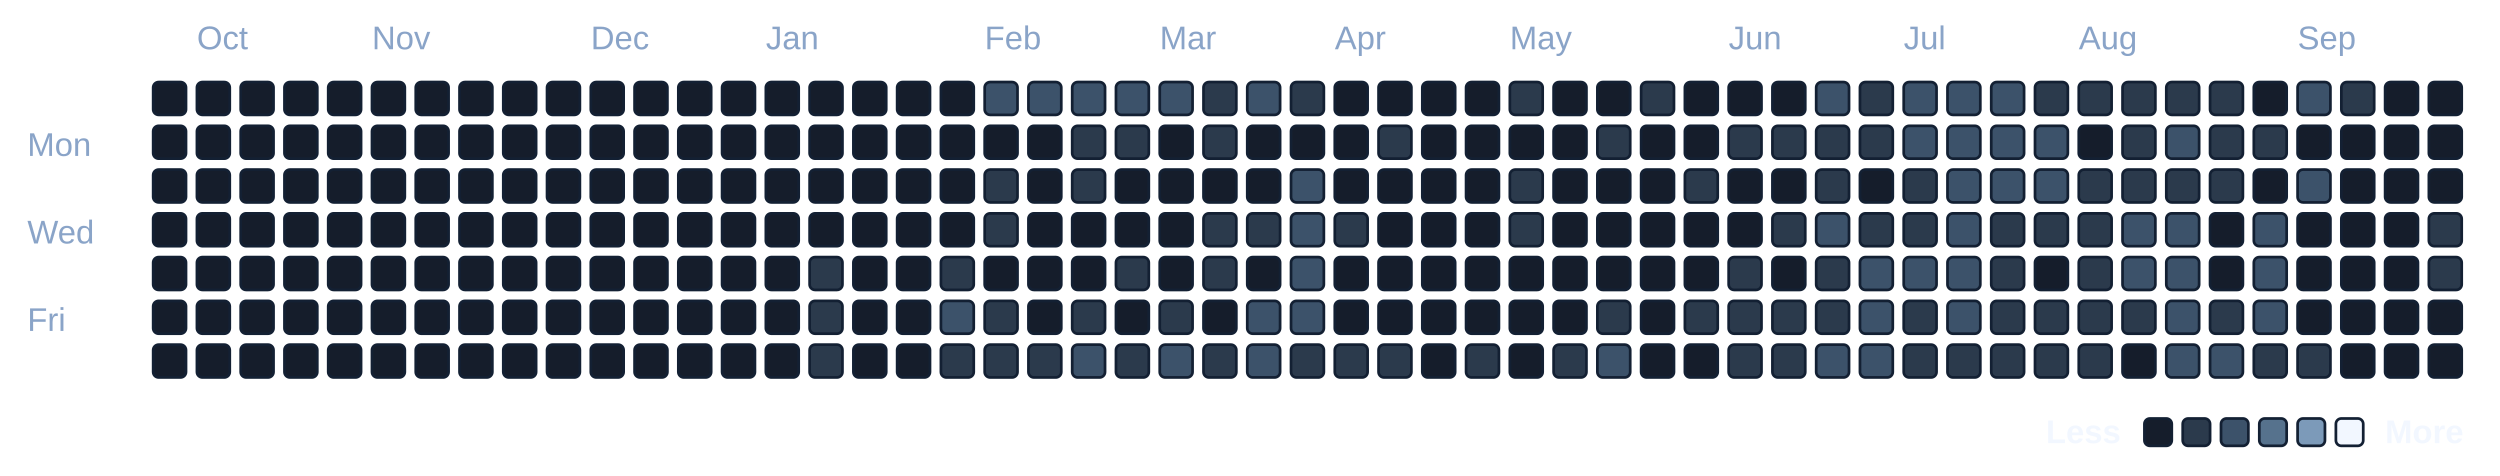
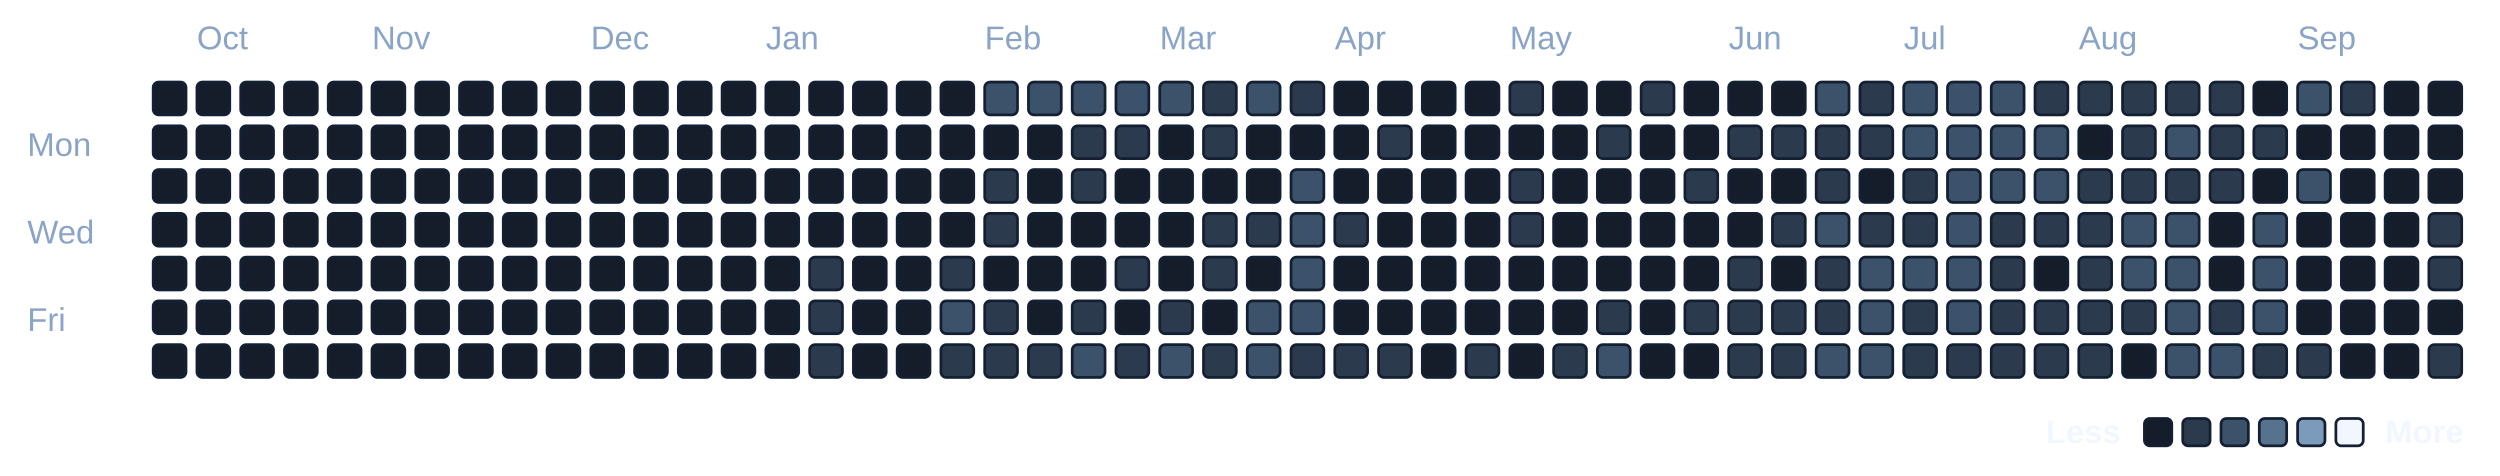
<svg xmlns="http://www.w3.org/2000/svg" baseProfile="tiny" height="174" version="1.2" width="914">
  <defs />
  <text fill="#8AA4C8" font-family="Segoe UI, Arial, sans-serif" font-size="12px" x="72" y="18">Oct</text>
  <text fill="#8AA4C8" font-family="Segoe UI, Arial, sans-serif" font-size="12px" x="136" y="18">Nov</text>
  <text fill="#8AA4C8" font-family="Segoe UI, Arial, sans-serif" font-size="12px" x="216" y="18">Dec</text>
  <text fill="#8AA4C8" font-family="Segoe UI, Arial, sans-serif" font-size="12px" x="280" y="18">Jan</text>
  <text fill="#8AA4C8" font-family="Segoe UI, Arial, sans-serif" font-size="12px" x="360" y="18">Feb</text>
  <text fill="#8AA4C8" font-family="Segoe UI, Arial, sans-serif" font-size="12px" x="424" y="18">Mar</text>
  <text fill="#8AA4C8" font-family="Segoe UI, Arial, sans-serif" font-size="12px" x="488" y="18">Apr</text>
  <text fill="#8AA4C8" font-family="Segoe UI, Arial, sans-serif" font-size="12px" x="552" y="18">May</text>
  <text fill="#8AA4C8" font-family="Segoe UI, Arial, sans-serif" font-size="12px" x="632" y="18">Jun</text>
  <text fill="#8AA4C8" font-family="Segoe UI, Arial, sans-serif" font-size="12px" x="696" y="18">Jul</text>
  <text fill="#8AA4C8" font-family="Segoe UI, Arial, sans-serif" font-size="12px" x="760" y="18">Aug</text>
  <text fill="#8AA4C8" font-family="Segoe UI, Arial, sans-serif" font-size="12px" x="840" y="18">Sep</text>
  <text fill="#8AA4C8" font-family="Segoe UI, Arial, sans-serif" font-size="12px" x="10" y="57">Mon</text>
  <text fill="#8AA4C8" font-family="Segoe UI, Arial, sans-serif" font-size="12px" x="10" y="89">Wed</text>
  <text fill="#8AA4C8" font-family="Segoe UI, Arial, sans-serif" font-size="12px" x="10" y="121">Fri</text>
  <rect fill="#151D2B" height="12" rx="2" ry="2" stroke="#132033" stroke-width="1" width="12" x="56" y="30" />
  <rect fill="#151D2B" height="12" rx="2" ry="2" stroke="#132033" stroke-width="1" width="12" x="56" y="46" />
  <rect fill="#151D2B" height="12" rx="2" ry="2" stroke="#132033" stroke-width="1" width="12" x="56" y="62" />
  <rect fill="#151D2B" height="12" rx="2" ry="2" stroke="#132033" stroke-width="1" width="12" x="56" y="78" />
  <rect fill="#151D2B" height="12" rx="2" ry="2" stroke="#132033" stroke-width="1" width="12" x="56" y="94" />
  <rect fill="#151D2B" height="12" rx="2" ry="2" stroke="#132033" stroke-width="1" width="12" x="56" y="110" />
  <rect fill="#151D2B" height="12" rx="2" ry="2" stroke="#132033" stroke-width="1" width="12" x="56" y="126" />
  <rect fill="#151D2B" height="12" rx="2" ry="2" stroke="#132033" stroke-width="1" width="12" x="72" y="30" />
  <rect fill="#151D2B" height="12" rx="2" ry="2" stroke="#132033" stroke-width="1" width="12" x="72" y="46" />
  <rect fill="#151D2B" height="12" rx="2" ry="2" stroke="#132033" stroke-width="1" width="12" x="72" y="62" />
  <rect fill="#151D2B" height="12" rx="2" ry="2" stroke="#132033" stroke-width="1" width="12" x="72" y="78" />
  <rect fill="#151D2B" height="12" rx="2" ry="2" stroke="#132033" stroke-width="1" width="12" x="72" y="94" />
  <rect fill="#151D2B" height="12" rx="2" ry="2" stroke="#132033" stroke-width="1" width="12" x="72" y="110" />
  <rect fill="#151D2B" height="12" rx="2" ry="2" stroke="#132033" stroke-width="1" width="12" x="72" y="126" />
  <rect fill="#151D2B" height="12" rx="2" ry="2" stroke="#132033" stroke-width="1" width="12" x="88" y="30" />
  <rect fill="#151D2B" height="12" rx="2" ry="2" stroke="#132033" stroke-width="1" width="12" x="88" y="46" />
  <rect fill="#151D2B" height="12" rx="2" ry="2" stroke="#132033" stroke-width="1" width="12" x="88" y="62" />
  <rect fill="#151D2B" height="12" rx="2" ry="2" stroke="#132033" stroke-width="1" width="12" x="88" y="78" />
  <rect fill="#151D2B" height="12" rx="2" ry="2" stroke="#132033" stroke-width="1" width="12" x="88" y="94" />
  <rect fill="#151D2B" height="12" rx="2" ry="2" stroke="#132033" stroke-width="1" width="12" x="88" y="110" />
  <rect fill="#151D2B" height="12" rx="2" ry="2" stroke="#132033" stroke-width="1" width="12" x="88" y="126" />
  <rect fill="#151D2B" height="12" rx="2" ry="2" stroke="#132033" stroke-width="1" width="12" x="104" y="30" />
  <rect fill="#151D2B" height="12" rx="2" ry="2" stroke="#132033" stroke-width="1" width="12" x="104" y="46" />
  <rect fill="#151D2B" height="12" rx="2" ry="2" stroke="#132033" stroke-width="1" width="12" x="104" y="62" />
  <rect fill="#151D2B" height="12" rx="2" ry="2" stroke="#132033" stroke-width="1" width="12" x="104" y="78" />
  <rect fill="#151D2B" height="12" rx="2" ry="2" stroke="#132033" stroke-width="1" width="12" x="104" y="94" />
  <rect fill="#151D2B" height="12" rx="2" ry="2" stroke="#132033" stroke-width="1" width="12" x="104" y="110" />
  <rect fill="#151D2B" height="12" rx="2" ry="2" stroke="#132033" stroke-width="1" width="12" x="104" y="126" />
  <rect fill="#151D2B" height="12" rx="2" ry="2" stroke="#132033" stroke-width="1" width="12" x="120" y="30" />
  <rect fill="#151D2B" height="12" rx="2" ry="2" stroke="#132033" stroke-width="1" width="12" x="120" y="46" />
  <rect fill="#151D2B" height="12" rx="2" ry="2" stroke="#132033" stroke-width="1" width="12" x="120" y="62" />
  <rect fill="#151D2B" height="12" rx="2" ry="2" stroke="#132033" stroke-width="1" width="12" x="120" y="78" />
  <rect fill="#151D2B" height="12" rx="2" ry="2" stroke="#132033" stroke-width="1" width="12" x="120" y="94" />
  <rect fill="#151D2B" height="12" rx="2" ry="2" stroke="#132033" stroke-width="1" width="12" x="120" y="110" />
  <rect fill="#151D2B" height="12" rx="2" ry="2" stroke="#132033" stroke-width="1" width="12" x="120" y="126" />
  <rect fill="#151D2B" height="12" rx="2" ry="2" stroke="#132033" stroke-width="1" width="12" x="136" y="30" />
  <rect fill="#151D2B" height="12" rx="2" ry="2" stroke="#132033" stroke-width="1" width="12" x="136" y="46" />
  <rect fill="#151D2B" height="12" rx="2" ry="2" stroke="#132033" stroke-width="1" width="12" x="136" y="62" />
  <rect fill="#151D2B" height="12" rx="2" ry="2" stroke="#132033" stroke-width="1" width="12" x="136" y="78" />
  <rect fill="#151D2B" height="12" rx="2" ry="2" stroke="#132033" stroke-width="1" width="12" x="136" y="94" />
  <rect fill="#151D2B" height="12" rx="2" ry="2" stroke="#132033" stroke-width="1" width="12" x="136" y="110" />
  <rect fill="#151D2B" height="12" rx="2" ry="2" stroke="#132033" stroke-width="1" width="12" x="136" y="126" />
  <rect fill="#151D2B" height="12" rx="2" ry="2" stroke="#132033" stroke-width="1" width="12" x="152" y="30" />
  <rect fill="#151D2B" height="12" rx="2" ry="2" stroke="#132033" stroke-width="1" width="12" x="152" y="46" />
  <rect fill="#151D2B" height="12" rx="2" ry="2" stroke="#132033" stroke-width="1" width="12" x="152" y="62" />
  <rect fill="#151D2B" height="12" rx="2" ry="2" stroke="#132033" stroke-width="1" width="12" x="152" y="78" />
  <rect fill="#151D2B" height="12" rx="2" ry="2" stroke="#132033" stroke-width="1" width="12" x="152" y="94" />
  <rect fill="#151D2B" height="12" rx="2" ry="2" stroke="#132033" stroke-width="1" width="12" x="152" y="110" />
  <rect fill="#151D2B" height="12" rx="2" ry="2" stroke="#132033" stroke-width="1" width="12" x="152" y="126" />
  <rect fill="#151D2B" height="12" rx="2" ry="2" stroke="#132033" stroke-width="1" width="12" x="168" y="30" />
  <rect fill="#151D2B" height="12" rx="2" ry="2" stroke="#132033" stroke-width="1" width="12" x="168" y="46" />
  <rect fill="#151D2B" height="12" rx="2" ry="2" stroke="#132033" stroke-width="1" width="12" x="168" y="62" />
  <rect fill="#151D2B" height="12" rx="2" ry="2" stroke="#132033" stroke-width="1" width="12" x="168" y="78" />
  <rect fill="#151D2B" height="12" rx="2" ry="2" stroke="#132033" stroke-width="1" width="12" x="168" y="94" />
  <rect fill="#151D2B" height="12" rx="2" ry="2" stroke="#132033" stroke-width="1" width="12" x="168" y="110" />
  <rect fill="#151D2B" height="12" rx="2" ry="2" stroke="#132033" stroke-width="1" width="12" x="168" y="126" />
  <rect fill="#151D2B" height="12" rx="2" ry="2" stroke="#132033" stroke-width="1" width="12" x="184" y="30" />
  <rect fill="#151D2B" height="12" rx="2" ry="2" stroke="#132033" stroke-width="1" width="12" x="184" y="46" />
  <rect fill="#151D2B" height="12" rx="2" ry="2" stroke="#132033" stroke-width="1" width="12" x="184" y="62" />
  <rect fill="#151D2B" height="12" rx="2" ry="2" stroke="#132033" stroke-width="1" width="12" x="184" y="78" />
  <rect fill="#151D2B" height="12" rx="2" ry="2" stroke="#132033" stroke-width="1" width="12" x="184" y="94" />
  <rect fill="#151D2B" height="12" rx="2" ry="2" stroke="#132033" stroke-width="1" width="12" x="184" y="110" />
  <rect fill="#151D2B" height="12" rx="2" ry="2" stroke="#132033" stroke-width="1" width="12" x="184" y="126" />
  <rect fill="#151D2B" height="12" rx="2" ry="2" stroke="#132033" stroke-width="1" width="12" x="200" y="30" />
  <rect fill="#151D2B" height="12" rx="2" ry="2" stroke="#132033" stroke-width="1" width="12" x="200" y="46" />
  <rect fill="#151D2B" height="12" rx="2" ry="2" stroke="#132033" stroke-width="1" width="12" x="200" y="62" />
  <rect fill="#151D2B" height="12" rx="2" ry="2" stroke="#132033" stroke-width="1" width="12" x="200" y="78" />
  <rect fill="#151D2B" height="12" rx="2" ry="2" stroke="#132033" stroke-width="1" width="12" x="200" y="94" />
  <rect fill="#151D2B" height="12" rx="2" ry="2" stroke="#132033" stroke-width="1" width="12" x="200" y="110" />
  <rect fill="#151D2B" height="12" rx="2" ry="2" stroke="#132033" stroke-width="1" width="12" x="200" y="126" />
  <rect fill="#151D2B" height="12" rx="2" ry="2" stroke="#132033" stroke-width="1" width="12" x="216" y="30" />
  <rect fill="#151D2B" height="12" rx="2" ry="2" stroke="#132033" stroke-width="1" width="12" x="216" y="46" />
  <rect fill="#151D2B" height="12" rx="2" ry="2" stroke="#132033" stroke-width="1" width="12" x="216" y="62" />
  <rect fill="#151D2B" height="12" rx="2" ry="2" stroke="#132033" stroke-width="1" width="12" x="216" y="78" />
  <rect fill="#151D2B" height="12" rx="2" ry="2" stroke="#132033" stroke-width="1" width="12" x="216" y="94" />
  <rect fill="#151D2B" height="12" rx="2" ry="2" stroke="#132033" stroke-width="1" width="12" x="216" y="110" />
  <rect fill="#151D2B" height="12" rx="2" ry="2" stroke="#132033" stroke-width="1" width="12" x="216" y="126" />
  <rect fill="#151D2B" height="12" rx="2" ry="2" stroke="#132033" stroke-width="1" width="12" x="232" y="30" />
  <rect fill="#151D2B" height="12" rx="2" ry="2" stroke="#132033" stroke-width="1" width="12" x="232" y="46" />
  <rect fill="#151D2B" height="12" rx="2" ry="2" stroke="#132033" stroke-width="1" width="12" x="232" y="62" />
  <rect fill="#151D2B" height="12" rx="2" ry="2" stroke="#132033" stroke-width="1" width="12" x="232" y="78" />
  <rect fill="#151D2B" height="12" rx="2" ry="2" stroke="#132033" stroke-width="1" width="12" x="232" y="94" />
  <rect fill="#151D2B" height="12" rx="2" ry="2" stroke="#132033" stroke-width="1" width="12" x="232" y="110" />
  <rect fill="#151D2B" height="12" rx="2" ry="2" stroke="#132033" stroke-width="1" width="12" x="232" y="126" />
  <rect fill="#151D2B" height="12" rx="2" ry="2" stroke="#132033" stroke-width="1" width="12" x="248" y="30" />
  <rect fill="#151D2B" height="12" rx="2" ry="2" stroke="#132033" stroke-width="1" width="12" x="248" y="46" />
  <rect fill="#151D2B" height="12" rx="2" ry="2" stroke="#132033" stroke-width="1" width="12" x="248" y="62" />
  <rect fill="#151D2B" height="12" rx="2" ry="2" stroke="#132033" stroke-width="1" width="12" x="248" y="78" />
  <rect fill="#151D2B" height="12" rx="2" ry="2" stroke="#132033" stroke-width="1" width="12" x="248" y="94" />
  <rect fill="#151D2B" height="12" rx="2" ry="2" stroke="#132033" stroke-width="1" width="12" x="248" y="110" />
  <rect fill="#151D2B" height="12" rx="2" ry="2" stroke="#132033" stroke-width="1" width="12" x="248" y="126" />
  <rect fill="#151D2B" height="12" rx="2" ry="2" stroke="#132033" stroke-width="1" width="12" x="264" y="30" />
  <rect fill="#151D2B" height="12" rx="2" ry="2" stroke="#132033" stroke-width="1" width="12" x="264" y="46" />
  <rect fill="#151D2B" height="12" rx="2" ry="2" stroke="#132033" stroke-width="1" width="12" x="264" y="62" />
  <rect fill="#151D2B" height="12" rx="2" ry="2" stroke="#132033" stroke-width="1" width="12" x="264" y="78" />
  <rect fill="#151D2B" height="12" rx="2" ry="2" stroke="#132033" stroke-width="1" width="12" x="264" y="94" />
  <rect fill="#151D2B" height="12" rx="2" ry="2" stroke="#132033" stroke-width="1" width="12" x="264" y="110" />
  <rect fill="#151D2B" height="12" rx="2" ry="2" stroke="#132033" stroke-width="1" width="12" x="264" y="126" />
  <rect fill="#151D2B" height="12" rx="2" ry="2" stroke="#132033" stroke-width="1" width="12" x="280" y="30" />
  <rect fill="#151D2B" height="12" rx="2" ry="2" stroke="#132033" stroke-width="1" width="12" x="280" y="46" />
  <rect fill="#151D2B" height="12" rx="2" ry="2" stroke="#132033" stroke-width="1" width="12" x="280" y="62" />
  <rect fill="#151D2B" height="12" rx="2" ry="2" stroke="#132033" stroke-width="1" width="12" x="280" y="78" />
  <rect fill="#151D2B" height="12" rx="2" ry="2" stroke="#132033" stroke-width="1" width="12" x="280" y="94" />
  <rect fill="#151D2B" height="12" rx="2" ry="2" stroke="#132033" stroke-width="1" width="12" x="280" y="110" />
  <rect fill="#151D2B" height="12" rx="2" ry="2" stroke="#132033" stroke-width="1" width="12" x="280" y="126" />
  <rect fill="#151D2B" height="12" rx="2" ry="2" stroke="#132033" stroke-width="1" width="12" x="296" y="30" />
  <rect fill="#151D2B" height="12" rx="2" ry="2" stroke="#132033" stroke-width="1" width="12" x="296" y="46" />
  <rect fill="#151D2B" height="12" rx="2" ry="2" stroke="#132033" stroke-width="1" width="12" x="296" y="62" />
  <rect fill="#151D2B" height="12" rx="2" ry="2" stroke="#132033" stroke-width="1" width="12" x="296" y="78" />
  <rect fill="#2B3A4C" height="12" rx="2" ry="2" stroke="#132033" stroke-width="1" width="12" x="296" y="94" />
  <rect fill="#2B3A4C" height="12" rx="2" ry="2" stroke="#132033" stroke-width="1" width="12" x="296" y="110" />
  <rect fill="#2B3A4C" height="12" rx="2" ry="2" stroke="#132033" stroke-width="1" width="12" x="296" y="126" />
  <rect fill="#151D2B" height="12" rx="2" ry="2" stroke="#132033" stroke-width="1" width="12" x="312" y="30" />
  <rect fill="#151D2B" height="12" rx="2" ry="2" stroke="#132033" stroke-width="1" width="12" x="312" y="46" />
  <rect fill="#151D2B" height="12" rx="2" ry="2" stroke="#132033" stroke-width="1" width="12" x="312" y="62" />
  <rect fill="#151D2B" height="12" rx="2" ry="2" stroke="#132033" stroke-width="1" width="12" x="312" y="78" />
  <rect fill="#151D2B" height="12" rx="2" ry="2" stroke="#132033" stroke-width="1" width="12" x="312" y="94" />
  <rect fill="#151D2B" height="12" rx="2" ry="2" stroke="#132033" stroke-width="1" width="12" x="312" y="110" />
  <rect fill="#151D2B" height="12" rx="2" ry="2" stroke="#132033" stroke-width="1" width="12" x="312" y="126" />
  <rect fill="#151D2B" height="12" rx="2" ry="2" stroke="#132033" stroke-width="1" width="12" x="328" y="30" />
  <rect fill="#151D2B" height="12" rx="2" ry="2" stroke="#132033" stroke-width="1" width="12" x="328" y="46" />
  <rect fill="#151D2B" height="12" rx="2" ry="2" stroke="#132033" stroke-width="1" width="12" x="328" y="62" />
  <rect fill="#151D2B" height="12" rx="2" ry="2" stroke="#132033" stroke-width="1" width="12" x="328" y="78" />
  <rect fill="#151D2B" height="12" rx="2" ry="2" stroke="#132033" stroke-width="1" width="12" x="328" y="94" />
  <rect fill="#151D2B" height="12" rx="2" ry="2" stroke="#132033" stroke-width="1" width="12" x="328" y="110" />
  <rect fill="#151D2B" height="12" rx="2" ry="2" stroke="#132033" stroke-width="1" width="12" x="328" y="126" />
  <rect fill="#151D2B" height="12" rx="2" ry="2" stroke="#132033" stroke-width="1" width="12" x="344" y="30" />
  <rect fill="#151D2B" height="12" rx="2" ry="2" stroke="#132033" stroke-width="1" width="12" x="344" y="46" />
  <rect fill="#151D2B" height="12" rx="2" ry="2" stroke="#132033" stroke-width="1" width="12" x="344" y="62" />
  <rect fill="#151D2B" height="12" rx="2" ry="2" stroke="#132033" stroke-width="1" width="12" x="344" y="78" />
  <rect fill="#2B3A4C" height="12" rx="2" ry="2" stroke="#132033" stroke-width="1" width="12" x="344" y="94" />
  <rect fill="#3C526A" height="12" rx="2" ry="2" stroke="#132033" stroke-width="1" width="12" x="344" y="110" />
  <rect fill="#2B3A4C" height="12" rx="2" ry="2" stroke="#132033" stroke-width="1" width="12" x="344" y="126" />
  <rect fill="#3C526A" height="12" rx="2" ry="2" stroke="#132033" stroke-width="1" width="12" x="360" y="30" />
  <rect fill="#151D2B" height="12" rx="2" ry="2" stroke="#132033" stroke-width="1" width="12" x="360" y="46" />
  <rect fill="#2B3A4C" height="12" rx="2" ry="2" stroke="#132033" stroke-width="1" width="12" x="360" y="62" />
  <rect fill="#2B3A4C" height="12" rx="2" ry="2" stroke="#132033" stroke-width="1" width="12" x="360" y="78" />
  <rect fill="#151D2B" height="12" rx="2" ry="2" stroke="#132033" stroke-width="1" width="12" x="360" y="94" />
  <rect fill="#2B3A4C" height="12" rx="2" ry="2" stroke="#132033" stroke-width="1" width="12" x="360" y="110" />
  <rect fill="#2B3A4C" height="12" rx="2" ry="2" stroke="#132033" stroke-width="1" width="12" x="360" y="126" />
  <rect fill="#3C526A" height="12" rx="2" ry="2" stroke="#132033" stroke-width="1" width="12" x="376" y="30" />
  <rect fill="#151D2B" height="12" rx="2" ry="2" stroke="#132033" stroke-width="1" width="12" x="376" y="46" />
  <rect fill="#151D2B" height="12" rx="2" ry="2" stroke="#132033" stroke-width="1" width="12" x="376" y="62" />
  <rect fill="#151D2B" height="12" rx="2" ry="2" stroke="#132033" stroke-width="1" width="12" x="376" y="78" />
  <rect fill="#151D2B" height="12" rx="2" ry="2" stroke="#132033" stroke-width="1" width="12" x="376" y="94" />
  <rect fill="#151D2B" height="12" rx="2" ry="2" stroke="#132033" stroke-width="1" width="12" x="376" y="110" />
  <rect fill="#2B3A4C" height="12" rx="2" ry="2" stroke="#132033" stroke-width="1" width="12" x="376" y="126" />
  <rect fill="#3C526A" height="12" rx="2" ry="2" stroke="#132033" stroke-width="1" width="12" x="392" y="30" />
  <rect fill="#2B3A4C" height="12" rx="2" ry="2" stroke="#132033" stroke-width="1" width="12" x="392" y="46" />
  <rect fill="#2B3A4C" height="12" rx="2" ry="2" stroke="#132033" stroke-width="1" width="12" x="392" y="62" />
  <rect fill="#151D2B" height="12" rx="2" ry="2" stroke="#132033" stroke-width="1" width="12" x="392" y="78" />
  <rect fill="#151D2B" height="12" rx="2" ry="2" stroke="#132033" stroke-width="1" width="12" x="392" y="94" />
  <rect fill="#2B3A4C" height="12" rx="2" ry="2" stroke="#132033" stroke-width="1" width="12" x="392" y="110" />
  <rect fill="#3C526A" height="12" rx="2" ry="2" stroke="#132033" stroke-width="1" width="12" x="392" y="126" />
  <rect fill="#3C526A" height="12" rx="2" ry="2" stroke="#132033" stroke-width="1" width="12" x="408" y="30" />
  <rect fill="#2B3A4C" height="12" rx="2" ry="2" stroke="#132033" stroke-width="1" width="12" x="408" y="46" />
  <rect fill="#151D2B" height="12" rx="2" ry="2" stroke="#132033" stroke-width="1" width="12" x="408" y="62" />
  <rect fill="#151D2B" height="12" rx="2" ry="2" stroke="#132033" stroke-width="1" width="12" x="408" y="78" />
  <rect fill="#2B3A4C" height="12" rx="2" ry="2" stroke="#132033" stroke-width="1" width="12" x="408" y="94" />
  <rect fill="#151D2B" height="12" rx="2" ry="2" stroke="#132033" stroke-width="1" width="12" x="408" y="110" />
  <rect fill="#2B3A4C" height="12" rx="2" ry="2" stroke="#132033" stroke-width="1" width="12" x="408" y="126" />
  <rect fill="#3C526A" height="12" rx="2" ry="2" stroke="#132033" stroke-width="1" width="12" x="424" y="30" />
  <rect fill="#151D2B" height="12" rx="2" ry="2" stroke="#132033" stroke-width="1" width="12" x="424" y="46" />
  <rect fill="#151D2B" height="12" rx="2" ry="2" stroke="#132033" stroke-width="1" width="12" x="424" y="62" />
  <rect fill="#151D2B" height="12" rx="2" ry="2" stroke="#132033" stroke-width="1" width="12" x="424" y="78" />
  <rect fill="#151D2B" height="12" rx="2" ry="2" stroke="#132033" stroke-width="1" width="12" x="424" y="94" />
  <rect fill="#2B3A4C" height="12" rx="2" ry="2" stroke="#132033" stroke-width="1" width="12" x="424" y="110" />
  <rect fill="#3C526A" height="12" rx="2" ry="2" stroke="#132033" stroke-width="1" width="12" x="424" y="126" />
  <rect fill="#2B3A4C" height="12" rx="2" ry="2" stroke="#132033" stroke-width="1" width="12" x="440" y="30" />
  <rect fill="#2B3A4C" height="12" rx="2" ry="2" stroke="#132033" stroke-width="1" width="12" x="440" y="46" />
  <rect fill="#151D2B" height="12" rx="2" ry="2" stroke="#132033" stroke-width="1" width="12" x="440" y="62" />
  <rect fill="#2B3A4C" height="12" rx="2" ry="2" stroke="#132033" stroke-width="1" width="12" x="440" y="78" />
  <rect fill="#2B3A4C" height="12" rx="2" ry="2" stroke="#132033" stroke-width="1" width="12" x="440" y="94" />
  <rect fill="#151D2B" height="12" rx="2" ry="2" stroke="#132033" stroke-width="1" width="12" x="440" y="110" />
  <rect fill="#2B3A4C" height="12" rx="2" ry="2" stroke="#132033" stroke-width="1" width="12" x="440" y="126" />
  <rect fill="#3C526A" height="12" rx="2" ry="2" stroke="#132033" stroke-width="1" width="12" x="456" y="30" />
  <rect fill="#151D2B" height="12" rx="2" ry="2" stroke="#132033" stroke-width="1" width="12" x="456" y="46" />
  <rect fill="#151D2B" height="12" rx="2" ry="2" stroke="#132033" stroke-width="1" width="12" x="456" y="62" />
  <rect fill="#2B3A4C" height="12" rx="2" ry="2" stroke="#132033" stroke-width="1" width="12" x="456" y="78" />
  <rect fill="#151D2B" height="12" rx="2" ry="2" stroke="#132033" stroke-width="1" width="12" x="456" y="94" />
  <rect fill="#3C526A" height="12" rx="2" ry="2" stroke="#132033" stroke-width="1" width="12" x="456" y="110" />
  <rect fill="#3C526A" height="12" rx="2" ry="2" stroke="#132033" stroke-width="1" width="12" x="456" y="126" />
  <rect fill="#2B3A4C" height="12" rx="2" ry="2" stroke="#132033" stroke-width="1" width="12" x="472" y="30" />
  <rect fill="#151D2B" height="12" rx="2" ry="2" stroke="#132033" stroke-width="1" width="12" x="472" y="46" />
  <rect fill="#3C526A" height="12" rx="2" ry="2" stroke="#132033" stroke-width="1" width="12" x="472" y="62" />
  <rect fill="#3C526A" height="12" rx="2" ry="2" stroke="#132033" stroke-width="1" width="12" x="472" y="78" />
  <rect fill="#3C526A" height="12" rx="2" ry="2" stroke="#132033" stroke-width="1" width="12" x="472" y="94" />
  <rect fill="#3C526A" height="12" rx="2" ry="2" stroke="#132033" stroke-width="1" width="12" x="472" y="110" />
  <rect fill="#2B3A4C" height="12" rx="2" ry="2" stroke="#132033" stroke-width="1" width="12" x="472" y="126" />
  <rect fill="#151D2B" height="12" rx="2" ry="2" stroke="#132033" stroke-width="1" width="12" x="488" y="30" />
  <rect fill="#151D2B" height="12" rx="2" ry="2" stroke="#132033" stroke-width="1" width="12" x="488" y="46" />
  <rect fill="#151D2B" height="12" rx="2" ry="2" stroke="#132033" stroke-width="1" width="12" x="488" y="62" />
  <rect fill="#2B3A4C" height="12" rx="2" ry="2" stroke="#132033" stroke-width="1" width="12" x="488" y="78" />
  <rect fill="#151D2B" height="12" rx="2" ry="2" stroke="#132033" stroke-width="1" width="12" x="488" y="94" />
  <rect fill="#151D2B" height="12" rx="2" ry="2" stroke="#132033" stroke-width="1" width="12" x="488" y="110" />
  <rect fill="#2B3A4C" height="12" rx="2" ry="2" stroke="#132033" stroke-width="1" width="12" x="488" y="126" />
  <rect fill="#151D2B" height="12" rx="2" ry="2" stroke="#132033" stroke-width="1" width="12" x="504" y="30" />
  <rect fill="#2B3A4C" height="12" rx="2" ry="2" stroke="#132033" stroke-width="1" width="12" x="504" y="46" />
  <rect fill="#151D2B" height="12" rx="2" ry="2" stroke="#132033" stroke-width="1" width="12" x="504" y="62" />
  <rect fill="#151D2B" height="12" rx="2" ry="2" stroke="#132033" stroke-width="1" width="12" x="504" y="78" />
  <rect fill="#151D2B" height="12" rx="2" ry="2" stroke="#132033" stroke-width="1" width="12" x="504" y="94" />
  <rect fill="#151D2B" height="12" rx="2" ry="2" stroke="#132033" stroke-width="1" width="12" x="504" y="110" />
  <rect fill="#2B3A4C" height="12" rx="2" ry="2" stroke="#132033" stroke-width="1" width="12" x="504" y="126" />
  <rect fill="#151D2B" height="12" rx="2" ry="2" stroke="#132033" stroke-width="1" width="12" x="520" y="30" />
  <rect fill="#151D2B" height="12" rx="2" ry="2" stroke="#132033" stroke-width="1" width="12" x="520" y="46" />
  <rect fill="#151D2B" height="12" rx="2" ry="2" stroke="#132033" stroke-width="1" width="12" x="520" y="62" />
  <rect fill="#151D2B" height="12" rx="2" ry="2" stroke="#132033" stroke-width="1" width="12" x="520" y="78" />
  <rect fill="#151D2B" height="12" rx="2" ry="2" stroke="#132033" stroke-width="1" width="12" x="520" y="94" />
  <rect fill="#151D2B" height="12" rx="2" ry="2" stroke="#132033" stroke-width="1" width="12" x="520" y="110" />
  <rect fill="#151D2B" height="12" rx="2" ry="2" stroke="#132033" stroke-width="1" width="12" x="520" y="126" />
  <rect fill="#151D2B" height="12" rx="2" ry="2" stroke="#132033" stroke-width="1" width="12" x="536" y="30" />
  <rect fill="#151D2B" height="12" rx="2" ry="2" stroke="#132033" stroke-width="1" width="12" x="536" y="46" />
  <rect fill="#151D2B" height="12" rx="2" ry="2" stroke="#132033" stroke-width="1" width="12" x="536" y="62" />
  <rect fill="#151D2B" height="12" rx="2" ry="2" stroke="#132033" stroke-width="1" width="12" x="536" y="78" />
  <rect fill="#151D2B" height="12" rx="2" ry="2" stroke="#132033" stroke-width="1" width="12" x="536" y="94" />
  <rect fill="#151D2B" height="12" rx="2" ry="2" stroke="#132033" stroke-width="1" width="12" x="536" y="110" />
  <rect fill="#2B3A4C" height="12" rx="2" ry="2" stroke="#132033" stroke-width="1" width="12" x="536" y="126" />
  <rect fill="#2B3A4C" height="12" rx="2" ry="2" stroke="#132033" stroke-width="1" width="12" x="552" y="30" />
  <rect fill="#151D2B" height="12" rx="2" ry="2" stroke="#132033" stroke-width="1" width="12" x="552" y="46" />
  <rect fill="#2B3A4C" height="12" rx="2" ry="2" stroke="#132033" stroke-width="1" width="12" x="552" y="62" />
  <rect fill="#2B3A4C" height="12" rx="2" ry="2" stroke="#132033" stroke-width="1" width="12" x="552" y="78" />
  <rect fill="#151D2B" height="12" rx="2" ry="2" stroke="#132033" stroke-width="1" width="12" x="552" y="94" />
  <rect fill="#151D2B" height="12" rx="2" ry="2" stroke="#132033" stroke-width="1" width="12" x="552" y="110" />
  <rect fill="#151D2B" height="12" rx="2" ry="2" stroke="#132033" stroke-width="1" width="12" x="552" y="126" />
  <rect fill="#151D2B" height="12" rx="2" ry="2" stroke="#132033" stroke-width="1" width="12" x="568" y="30" />
  <rect fill="#151D2B" height="12" rx="2" ry="2" stroke="#132033" stroke-width="1" width="12" x="568" y="46" />
  <rect fill="#151D2B" height="12" rx="2" ry="2" stroke="#132033" stroke-width="1" width="12" x="568" y="62" />
  <rect fill="#151D2B" height="12" rx="2" ry="2" stroke="#132033" stroke-width="1" width="12" x="568" y="78" />
  <rect fill="#151D2B" height="12" rx="2" ry="2" stroke="#132033" stroke-width="1" width="12" x="568" y="94" />
  <rect fill="#151D2B" height="12" rx="2" ry="2" stroke="#132033" stroke-width="1" width="12" x="568" y="110" />
  <rect fill="#2B3A4C" height="12" rx="2" ry="2" stroke="#132033" stroke-width="1" width="12" x="568" y="126" />
  <rect fill="#151D2B" height="12" rx="2" ry="2" stroke="#132033" stroke-width="1" width="12" x="584" y="30" />
  <rect fill="#2B3A4C" height="12" rx="2" ry="2" stroke="#132033" stroke-width="1" width="12" x="584" y="46" />
  <rect fill="#151D2B" height="12" rx="2" ry="2" stroke="#132033" stroke-width="1" width="12" x="584" y="62" />
  <rect fill="#151D2B" height="12" rx="2" ry="2" stroke="#132033" stroke-width="1" width="12" x="584" y="78" />
  <rect fill="#151D2B" height="12" rx="2" ry="2" stroke="#132033" stroke-width="1" width="12" x="584" y="94" />
  <rect fill="#2B3A4C" height="12" rx="2" ry="2" stroke="#132033" stroke-width="1" width="12" x="584" y="110" />
  <rect fill="#3C526A" height="12" rx="2" ry="2" stroke="#132033" stroke-width="1" width="12" x="584" y="126" />
  <rect fill="#2B3A4C" height="12" rx="2" ry="2" stroke="#132033" stroke-width="1" width="12" x="600" y="30" />
  <rect fill="#151D2B" height="12" rx="2" ry="2" stroke="#132033" stroke-width="1" width="12" x="600" y="46" />
  <rect fill="#151D2B" height="12" rx="2" ry="2" stroke="#132033" stroke-width="1" width="12" x="600" y="62" />
  <rect fill="#151D2B" height="12" rx="2" ry="2" stroke="#132033" stroke-width="1" width="12" x="600" y="78" />
  <rect fill="#151D2B" height="12" rx="2" ry="2" stroke="#132033" stroke-width="1" width="12" x="600" y="94" />
  <rect fill="#151D2B" height="12" rx="2" ry="2" stroke="#132033" stroke-width="1" width="12" x="600" y="110" />
  <rect fill="#151D2B" height="12" rx="2" ry="2" stroke="#132033" stroke-width="1" width="12" x="600" y="126" />
  <rect fill="#151D2B" height="12" rx="2" ry="2" stroke="#132033" stroke-width="1" width="12" x="616" y="30" />
  <rect fill="#151D2B" height="12" rx="2" ry="2" stroke="#132033" stroke-width="1" width="12" x="616" y="46" />
  <rect fill="#2B3A4C" height="12" rx="2" ry="2" stroke="#132033" stroke-width="1" width="12" x="616" y="62" />
  <rect fill="#151D2B" height="12" rx="2" ry="2" stroke="#132033" stroke-width="1" width="12" x="616" y="78" />
  <rect fill="#151D2B" height="12" rx="2" ry="2" stroke="#132033" stroke-width="1" width="12" x="616" y="94" />
  <rect fill="#2B3A4C" height="12" rx="2" ry="2" stroke="#132033" stroke-width="1" width="12" x="616" y="110" />
  <rect fill="#151D2B" height="12" rx="2" ry="2" stroke="#132033" stroke-width="1" width="12" x="616" y="126" />
  <rect fill="#151D2B" height="12" rx="2" ry="2" stroke="#132033" stroke-width="1" width="12" x="632" y="30" />
  <rect fill="#2B3A4C" height="12" rx="2" ry="2" stroke="#132033" stroke-width="1" width="12" x="632" y="46" />
  <rect fill="#151D2B" height="12" rx="2" ry="2" stroke="#132033" stroke-width="1" width="12" x="632" y="62" />
  <rect fill="#151D2B" height="12" rx="2" ry="2" stroke="#132033" stroke-width="1" width="12" x="632" y="78" />
  <rect fill="#2B3A4C" height="12" rx="2" ry="2" stroke="#132033" stroke-width="1" width="12" x="632" y="94" />
  <rect fill="#2B3A4C" height="12" rx="2" ry="2" stroke="#132033" stroke-width="1" width="12" x="632" y="110" />
  <rect fill="#2B3A4C" height="12" rx="2" ry="2" stroke="#132033" stroke-width="1" width="12" x="632" y="126" />
  <rect fill="#151D2B" height="12" rx="2" ry="2" stroke="#132033" stroke-width="1" width="12" x="648" y="30" />
  <rect fill="#2B3A4C" height="12" rx="2" ry="2" stroke="#132033" stroke-width="1" width="12" x="648" y="46" />
  <rect fill="#151D2B" height="12" rx="2" ry="2" stroke="#132033" stroke-width="1" width="12" x="648" y="62" />
  <rect fill="#2B3A4C" height="12" rx="2" ry="2" stroke="#132033" stroke-width="1" width="12" x="648" y="78" />
  <rect fill="#151D2B" height="12" rx="2" ry="2" stroke="#132033" stroke-width="1" width="12" x="648" y="94" />
  <rect fill="#2B3A4C" height="12" rx="2" ry="2" stroke="#132033" stroke-width="1" width="12" x="648" y="110" />
  <rect fill="#2B3A4C" height="12" rx="2" ry="2" stroke="#132033" stroke-width="1" width="12" x="648" y="126" />
  <rect fill="#3C526A" height="12" rx="2" ry="2" stroke="#132033" stroke-width="1" width="12" x="664" y="30" />
  <rect fill="#2B3A4C" height="12" rx="2" ry="2" stroke="#132033" stroke-width="1" width="12" x="664" y="46" />
  <rect fill="#2B3A4C" height="12" rx="2" ry="2" stroke="#132033" stroke-width="1" width="12" x="664" y="62" />
  <rect fill="#3C526A" height="12" rx="2" ry="2" stroke="#132033" stroke-width="1" width="12" x="664" y="78" />
  <rect fill="#2B3A4C" height="12" rx="2" ry="2" stroke="#132033" stroke-width="1" width="12" x="664" y="94" />
  <rect fill="#2B3A4C" height="12" rx="2" ry="2" stroke="#132033" stroke-width="1" width="12" x="664" y="110" />
  <rect fill="#3C526A" height="12" rx="2" ry="2" stroke="#132033" stroke-width="1" width="12" x="664" y="126" />
  <rect fill="#2B3A4C" height="12" rx="2" ry="2" stroke="#132033" stroke-width="1" width="12" x="680" y="30" />
  <rect fill="#2B3A4C" height="12" rx="2" ry="2" stroke="#132033" stroke-width="1" width="12" x="680" y="46" />
  <rect fill="#151D2B" height="12" rx="2" ry="2" stroke="#132033" stroke-width="1" width="12" x="680" y="62" />
  <rect fill="#2B3A4C" height="12" rx="2" ry="2" stroke="#132033" stroke-width="1" width="12" x="680" y="78" />
  <rect fill="#3C526A" height="12" rx="2" ry="2" stroke="#132033" stroke-width="1" width="12" x="680" y="94" />
  <rect fill="#3C526A" height="12" rx="2" ry="2" stroke="#132033" stroke-width="1" width="12" x="680" y="110" />
  <rect fill="#3C526A" height="12" rx="2" ry="2" stroke="#132033" stroke-width="1" width="12" x="680" y="126" />
  <rect fill="#3C526A" height="12" rx="2" ry="2" stroke="#132033" stroke-width="1" width="12" x="696" y="30" />
  <rect fill="#3C526A" height="12" rx="2" ry="2" stroke="#132033" stroke-width="1" width="12" x="696" y="46" />
  <rect fill="#2B3A4C" height="12" rx="2" ry="2" stroke="#132033" stroke-width="1" width="12" x="696" y="62" />
  <rect fill="#2B3A4C" height="12" rx="2" ry="2" stroke="#132033" stroke-width="1" width="12" x="696" y="78" />
  <rect fill="#3C526A" height="12" rx="2" ry="2" stroke="#132033" stroke-width="1" width="12" x="696" y="94" />
  <rect fill="#2B3A4C" height="12" rx="2" ry="2" stroke="#132033" stroke-width="1" width="12" x="696" y="110" />
  <rect fill="#2B3A4C" height="12" rx="2" ry="2" stroke="#132033" stroke-width="1" width="12" x="696" y="126" />
  <rect fill="#3C526A" height="12" rx="2" ry="2" stroke="#132033" stroke-width="1" width="12" x="712" y="30" />
  <rect fill="#3C526A" height="12" rx="2" ry="2" stroke="#132033" stroke-width="1" width="12" x="712" y="46" />
  <rect fill="#3C526A" height="12" rx="2" ry="2" stroke="#132033" stroke-width="1" width="12" x="712" y="62" />
  <rect fill="#3C526A" height="12" rx="2" ry="2" stroke="#132033" stroke-width="1" width="12" x="712" y="78" />
  <rect fill="#3C526A" height="12" rx="2" ry="2" stroke="#132033" stroke-width="1" width="12" x="712" y="94" />
  <rect fill="#3C526A" height="12" rx="2" ry="2" stroke="#132033" stroke-width="1" width="12" x="712" y="110" />
  <rect fill="#2B3A4C" height="12" rx="2" ry="2" stroke="#132033" stroke-width="1" width="12" x="712" y="126" />
  <rect fill="#3C526A" height="12" rx="2" ry="2" stroke="#132033" stroke-width="1" width="12" x="728" y="30" />
  <rect fill="#3C526A" height="12" rx="2" ry="2" stroke="#132033" stroke-width="1" width="12" x="728" y="46" />
  <rect fill="#3C526A" height="12" rx="2" ry="2" stroke="#132033" stroke-width="1" width="12" x="728" y="62" />
  <rect fill="#2B3A4C" height="12" rx="2" ry="2" stroke="#132033" stroke-width="1" width="12" x="728" y="78" />
  <rect fill="#2B3A4C" height="12" rx="2" ry="2" stroke="#132033" stroke-width="1" width="12" x="728" y="94" />
  <rect fill="#2B3A4C" height="12" rx="2" ry="2" stroke="#132033" stroke-width="1" width="12" x="728" y="110" />
  <rect fill="#2B3A4C" height="12" rx="2" ry="2" stroke="#132033" stroke-width="1" width="12" x="728" y="126" />
  <rect fill="#2B3A4C" height="12" rx="2" ry="2" stroke="#132033" stroke-width="1" width="12" x="744" y="30" />
  <rect fill="#3C526A" height="12" rx="2" ry="2" stroke="#132033" stroke-width="1" width="12" x="744" y="46" />
  <rect fill="#3C526A" height="12" rx="2" ry="2" stroke="#132033" stroke-width="1" width="12" x="744" y="62" />
  <rect fill="#2B3A4C" height="12" rx="2" ry="2" stroke="#132033" stroke-width="1" width="12" x="744" y="78" />
  <rect fill="#151D2B" height="12" rx="2" ry="2" stroke="#132033" stroke-width="1" width="12" x="744" y="94" />
  <rect fill="#2B3A4C" height="12" rx="2" ry="2" stroke="#132033" stroke-width="1" width="12" x="744" y="110" />
  <rect fill="#2B3A4C" height="12" rx="2" ry="2" stroke="#132033" stroke-width="1" width="12" x="744" y="126" />
  <rect fill="#2B3A4C" height="12" rx="2" ry="2" stroke="#132033" stroke-width="1" width="12" x="760" y="30" />
  <rect fill="#151D2B" height="12" rx="2" ry="2" stroke="#132033" stroke-width="1" width="12" x="760" y="46" />
  <rect fill="#2B3A4C" height="12" rx="2" ry="2" stroke="#132033" stroke-width="1" width="12" x="760" y="62" />
  <rect fill="#2B3A4C" height="12" rx="2" ry="2" stroke="#132033" stroke-width="1" width="12" x="760" y="78" />
  <rect fill="#2B3A4C" height="12" rx="2" ry="2" stroke="#132033" stroke-width="1" width="12" x="760" y="94" />
  <rect fill="#2B3A4C" height="12" rx="2" ry="2" stroke="#132033" stroke-width="1" width="12" x="760" y="110" />
  <rect fill="#2B3A4C" height="12" rx="2" ry="2" stroke="#132033" stroke-width="1" width="12" x="760" y="126" />
  <rect fill="#2B3A4C" height="12" rx="2" ry="2" stroke="#132033" stroke-width="1" width="12" x="776" y="30" />
  <rect fill="#2B3A4C" height="12" rx="2" ry="2" stroke="#132033" stroke-width="1" width="12" x="776" y="46" />
  <rect fill="#2B3A4C" height="12" rx="2" ry="2" stroke="#132033" stroke-width="1" width="12" x="776" y="62" />
  <rect fill="#3C526A" height="12" rx="2" ry="2" stroke="#132033" stroke-width="1" width="12" x="776" y="78" />
  <rect fill="#3C526A" height="12" rx="2" ry="2" stroke="#132033" stroke-width="1" width="12" x="776" y="94" />
  <rect fill="#2B3A4C" height="12" rx="2" ry="2" stroke="#132033" stroke-width="1" width="12" x="776" y="110" />
  <rect fill="#151D2B" height="12" rx="2" ry="2" stroke="#132033" stroke-width="1" width="12" x="776" y="126" />
  <rect fill="#2B3A4C" height="12" rx="2" ry="2" stroke="#132033" stroke-width="1" width="12" x="792" y="30" />
  <rect fill="#3C526A" height="12" rx="2" ry="2" stroke="#132033" stroke-width="1" width="12" x="792" y="46" />
  <rect fill="#2B3A4C" height="12" rx="2" ry="2" stroke="#132033" stroke-width="1" width="12" x="792" y="62" />
  <rect fill="#3C526A" height="12" rx="2" ry="2" stroke="#132033" stroke-width="1" width="12" x="792" y="78" />
  <rect fill="#3C526A" height="12" rx="2" ry="2" stroke="#132033" stroke-width="1" width="12" x="792" y="94" />
  <rect fill="#3C526A" height="12" rx="2" ry="2" stroke="#132033" stroke-width="1" width="12" x="792" y="110" />
  <rect fill="#3C526A" height="12" rx="2" ry="2" stroke="#132033" stroke-width="1" width="12" x="792" y="126" />
  <rect fill="#2B3A4C" height="12" rx="2" ry="2" stroke="#132033" stroke-width="1" width="12" x="808" y="30" />
  <rect fill="#2B3A4C" height="12" rx="2" ry="2" stroke="#132033" stroke-width="1" width="12" x="808" y="46" />
  <rect fill="#2B3A4C" height="12" rx="2" ry="2" stroke="#132033" stroke-width="1" width="12" x="808" y="62" />
  <rect fill="#151D2B" height="12" rx="2" ry="2" stroke="#132033" stroke-width="1" width="12" x="808" y="78" />
  <rect fill="#151D2B" height="12" rx="2" ry="2" stroke="#132033" stroke-width="1" width="12" x="808" y="94" />
  <rect fill="#2B3A4C" height="12" rx="2" ry="2" stroke="#132033" stroke-width="1" width="12" x="808" y="110" />
  <rect fill="#3C526A" height="12" rx="2" ry="2" stroke="#132033" stroke-width="1" width="12" x="808" y="126" />
  <rect fill="#151D2B" height="12" rx="2" ry="2" stroke="#132033" stroke-width="1" width="12" x="824" y="30" />
  <rect fill="#2B3A4C" height="12" rx="2" ry="2" stroke="#132033" stroke-width="1" width="12" x="824" y="46" />
  <rect fill="#151D2B" height="12" rx="2" ry="2" stroke="#132033" stroke-width="1" width="12" x="824" y="62" />
  <rect fill="#3C526A" height="12" rx="2" ry="2" stroke="#132033" stroke-width="1" width="12" x="824" y="78" />
  <rect fill="#3C526A" height="12" rx="2" ry="2" stroke="#132033" stroke-width="1" width="12" x="824" y="94" />
  <rect fill="#3C526A" height="12" rx="2" ry="2" stroke="#132033" stroke-width="1" width="12" x="824" y="110" />
  <rect fill="#2B3A4C" height="12" rx="2" ry="2" stroke="#132033" stroke-width="1" width="12" x="824" y="126" />
  <rect fill="#3C526A" height="12" rx="2" ry="2" stroke="#132033" stroke-width="1" width="12" x="840" y="30" />
  <rect fill="#151D2B" height="12" rx="2" ry="2" stroke="#132033" stroke-width="1" width="12" x="840" y="46" />
  <rect fill="#3C526A" height="12" rx="2" ry="2" stroke="#132033" stroke-width="1" width="12" x="840" y="62" />
  <rect fill="#151D2B" height="12" rx="2" ry="2" stroke="#132033" stroke-width="1" width="12" x="840" y="78" />
  <rect fill="#151D2B" height="12" rx="2" ry="2" stroke="#132033" stroke-width="1" width="12" x="840" y="94" />
  <rect fill="#151D2B" height="12" rx="2" ry="2" stroke="#132033" stroke-width="1" width="12" x="840" y="110" />
  <rect fill="#2B3A4C" height="12" rx="2" ry="2" stroke="#132033" stroke-width="1" width="12" x="840" y="126" />
  <rect fill="#2B3A4C" height="12" rx="2" ry="2" stroke="#132033" stroke-width="1" width="12" x="856" y="30" />
  <rect fill="#151D2B" height="12" rx="2" ry="2" stroke="#132033" stroke-width="1" width="12" x="856" y="46" />
  <rect fill="#151D2B" height="12" rx="2" ry="2" stroke="#132033" stroke-width="1" width="12" x="856" y="62" />
  <rect fill="#151D2B" height="12" rx="2" ry="2" stroke="#132033" stroke-width="1" width="12" x="856" y="78" />
  <rect fill="#151D2B" height="12" rx="2" ry="2" stroke="#132033" stroke-width="1" width="12" x="856" y="94" />
  <rect fill="#151D2B" height="12" rx="2" ry="2" stroke="#132033" stroke-width="1" width="12" x="856" y="110" />
  <rect fill="#151D2B" height="12" rx="2" ry="2" stroke="#132033" stroke-width="1" width="12" x="856" y="126" />
  <rect fill="#151D2B" height="12" rx="2" ry="2" stroke="#132033" stroke-width="1" width="12" x="872" y="30" />
  <rect fill="#151D2B" height="12" rx="2" ry="2" stroke="#132033" stroke-width="1" width="12" x="872" y="46" />
  <rect fill="#151D2B" height="12" rx="2" ry="2" stroke="#132033" stroke-width="1" width="12" x="872" y="62" />
  <rect fill="#151D2B" height="12" rx="2" ry="2" stroke="#132033" stroke-width="1" width="12" x="872" y="78" />
  <rect fill="#151D2B" height="12" rx="2" ry="2" stroke="#132033" stroke-width="1" width="12" x="872" y="94" />
  <rect fill="#151D2B" height="12" rx="2" ry="2" stroke="#132033" stroke-width="1" width="12" x="872" y="110" />
  <rect fill="#151D2B" height="12" rx="2" ry="2" stroke="#132033" stroke-width="1" width="12" x="872" y="126" />
  <rect fill="#151D2B" height="12" rx="2" ry="2" stroke="#132033" stroke-width="1" width="12" x="888" y="30" />
  <rect fill="#151D2B" height="12" rx="2" ry="2" stroke="#132033" stroke-width="1" width="12" x="888" y="46" />
  <rect fill="#151D2B" height="12" rx="2" ry="2" stroke="#132033" stroke-width="1" width="12" x="888" y="62" />
  <rect fill="#2B3A4C" height="12" rx="2" ry="2" stroke="#132033" stroke-width="1" width="12" x="888" y="78" />
  <rect fill="#2B3A4C" height="12" rx="2" ry="2" stroke="#132033" stroke-width="1" width="12" x="888" y="94" />
  <rect fill="#151D2B" height="12" rx="2" ry="2" stroke="#132033" stroke-width="1" width="12" x="888" y="110" />
-   <rect fill="#151D2B" height="12" rx="2" ry="2" stroke="#132033" stroke-width="1" width="12" x="888" y="126" />
+   <rect fill="#2B3A4C" height="12" rx="2" ry="2" stroke="#132033" stroke-width="1" width="12" x="888" y="126" />
  <text fill="#F2F7FF" font-family="Segoe UI, Arial, sans-serif" font-size="12px" font-weight="600" x="748" y="162">Less</text>
  <rect fill="#151D2B" height="10" rx="2" ry="2" stroke="#132033" stroke-width="1" width="10" x="784" y="153" />
  <rect fill="#2B3A4C" height="10" rx="2" ry="2" stroke="#132033" stroke-width="1" width="10" x="798" y="153" />
  <rect fill="#3C526A" height="10" rx="2" ry="2" stroke="#132033" stroke-width="1" width="10" x="812" y="153" />
  <rect fill="#56728D" height="10" rx="2" ry="2" stroke="#132033" stroke-width="1" width="10" x="826" y="153" />
  <rect fill="#7C9AB9" height="10" rx="2" ry="2" stroke="#132033" stroke-width="1" width="10" x="840" y="153" />
  <rect fill="#F2F7FF" height="10" rx="2" ry="2" stroke="#132033" stroke-width="1" width="10" x="854" y="153" />
  <text fill="#F2F7FF" font-family="Segoe UI, Arial, sans-serif" font-size="12px" font-weight="600" x="872" y="162">More</text>
</svg>
